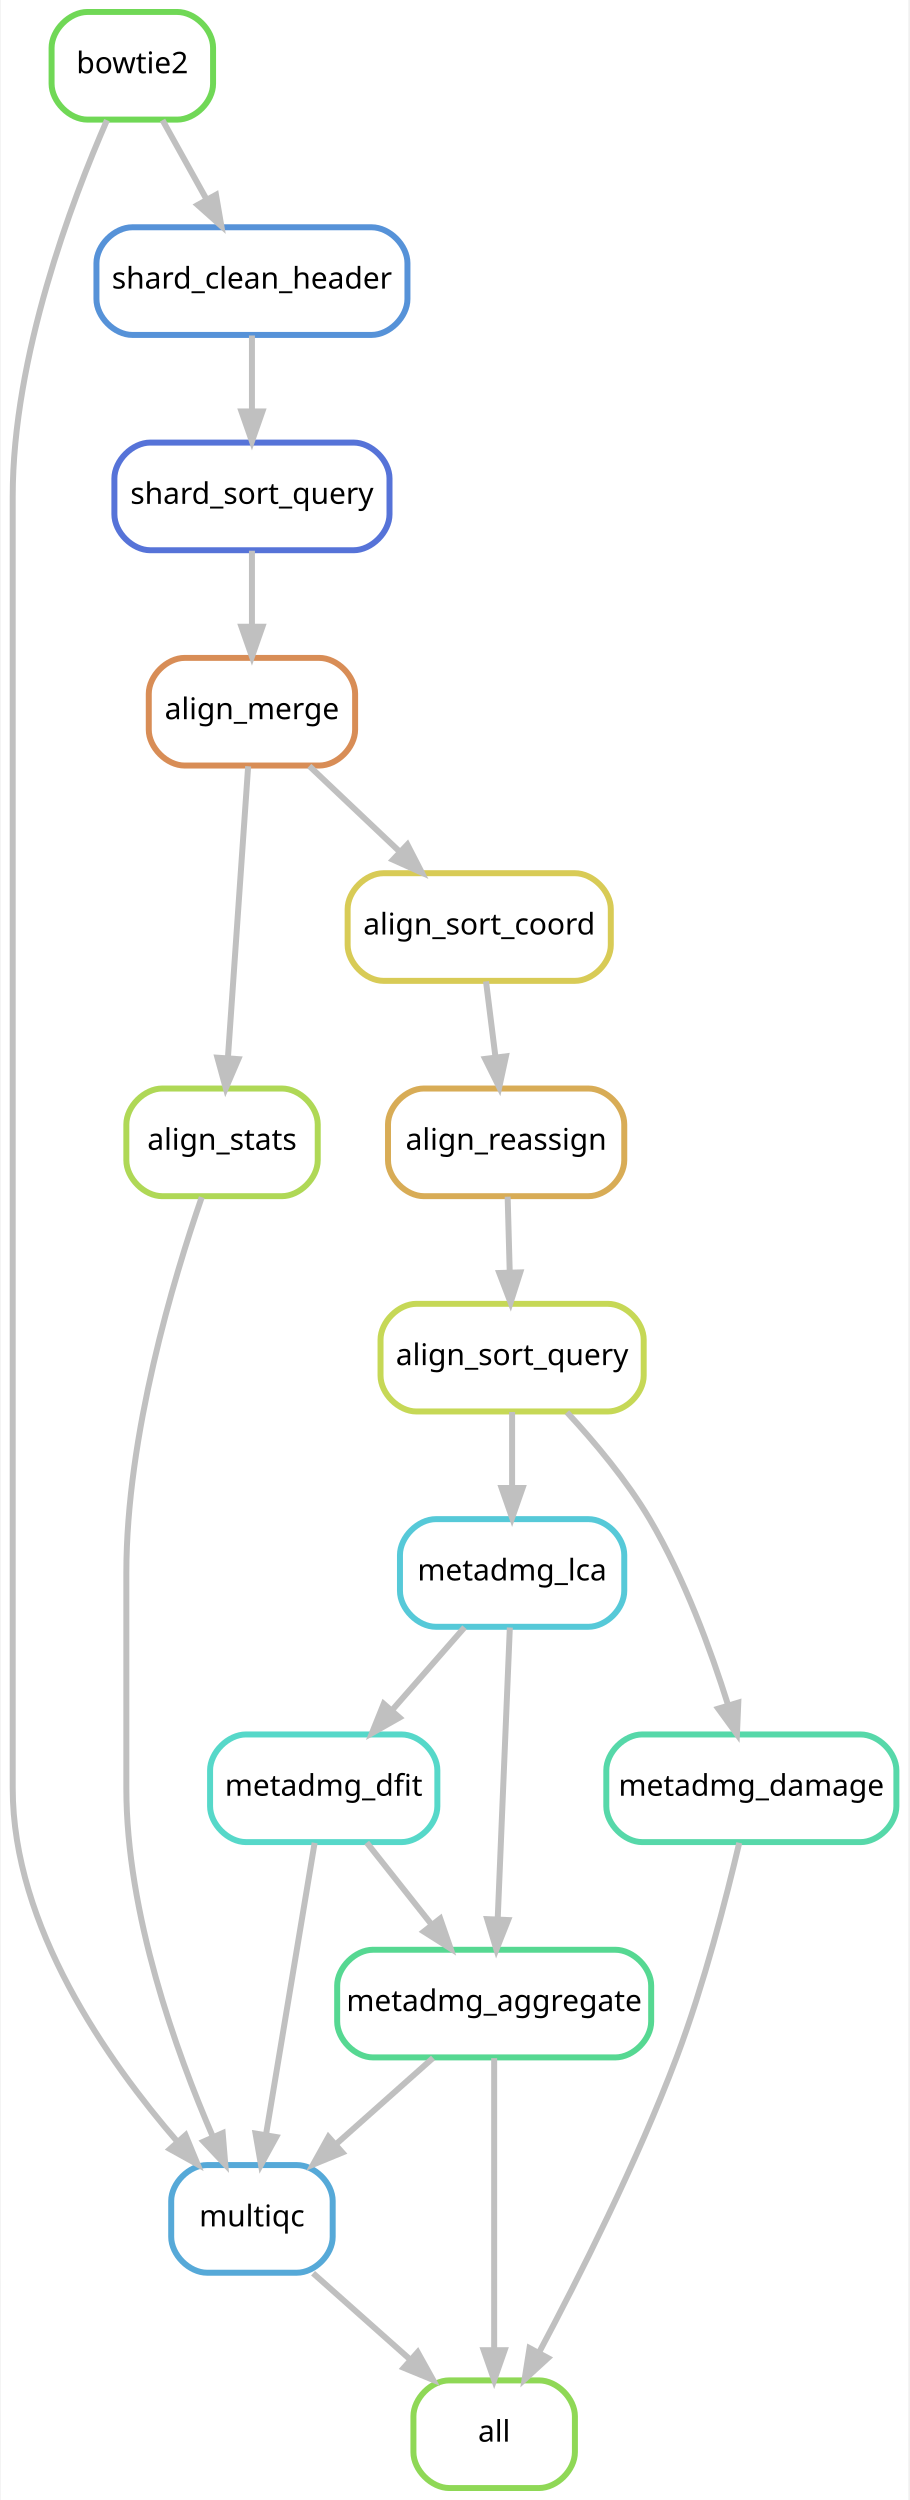
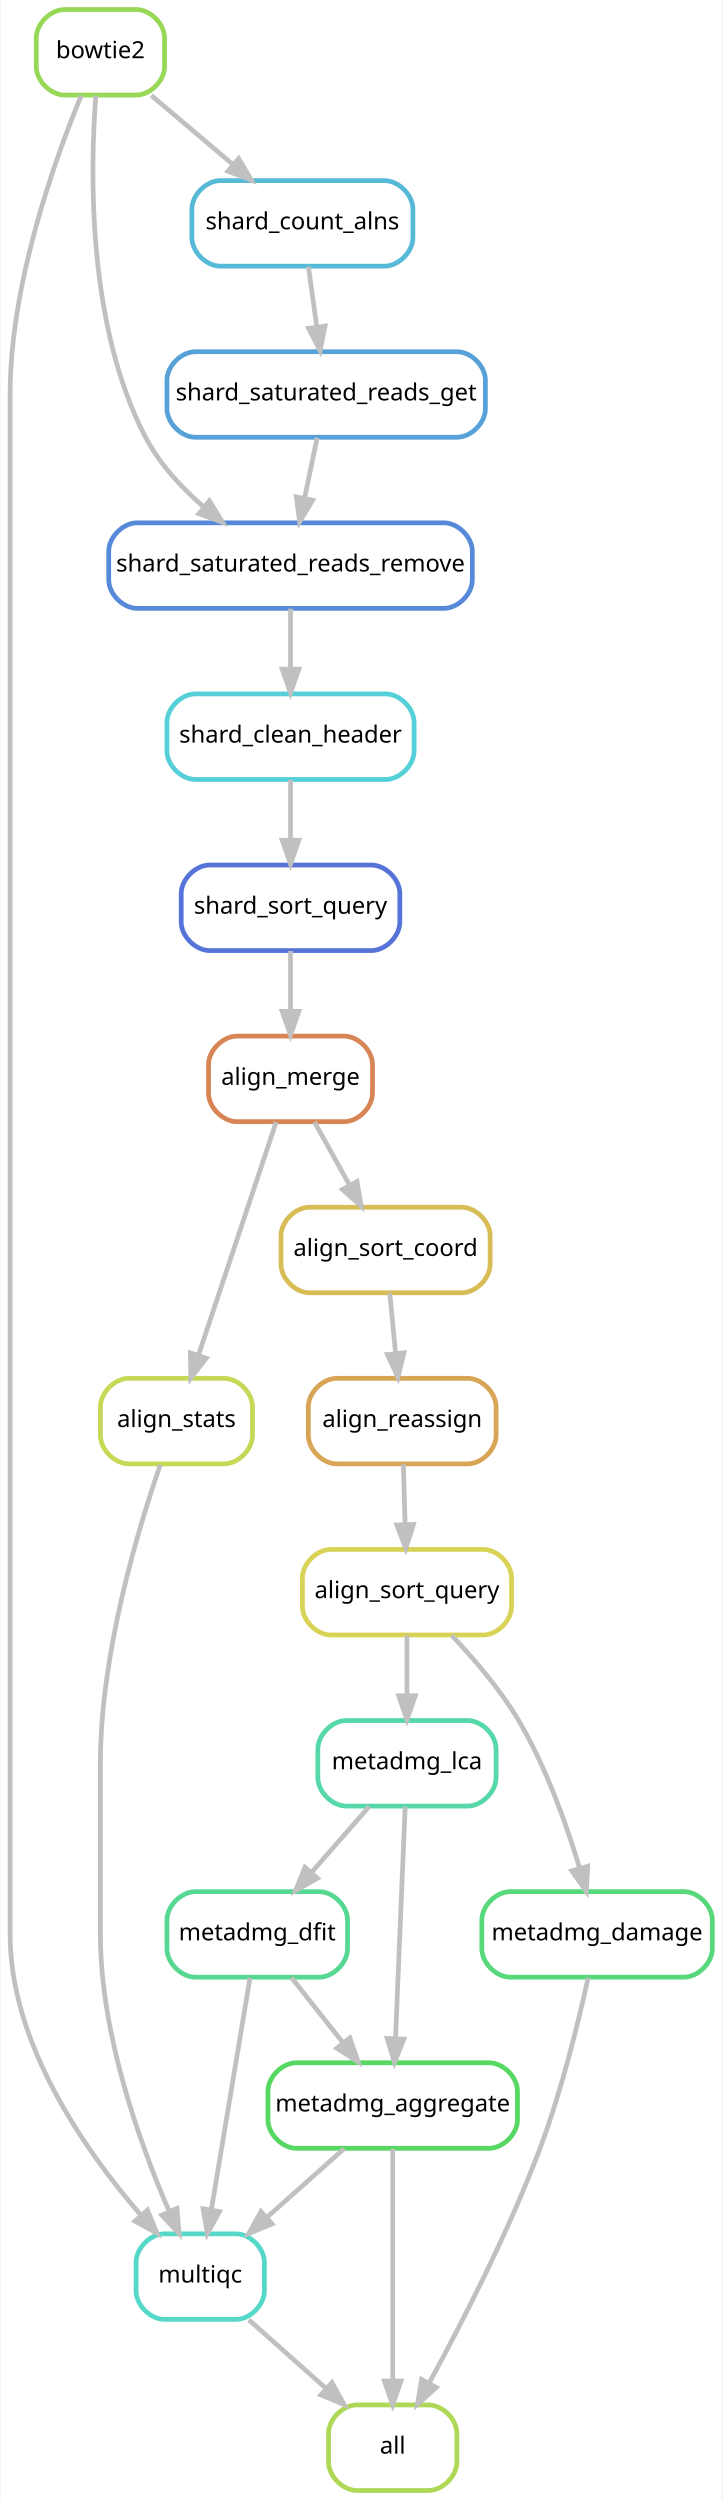
- <svg xmlns="http://www.w3.org/2000/svg" width="304pt" height="836pt" viewBox="0.00 0.00 303.50 836.00">
-   <g id="graph0" class="graph" transform="scale(1 1) rotate(0) translate(4 832)">
-     <polygon fill="#ffffff" stroke="transparent" points="-4,4 -4,-832 299.5,-832 299.5,4 -4,4" />
+ <svg xmlns="http://www.w3.org/2000/svg" width="304pt" height="1052pt" viewBox="0.00 0.00 303.50 1052.00">
+   <g id="graph0" class="graph" transform="scale(1 1) rotate(0) translate(4 1048)">
+     <polygon fill="#ffffff" stroke="transparent" points="-4,4 -4,-1048 299.5,-1048 299.5,4 -4,4" />
    <g id="node1" class="node">
-       <path fill="none" stroke="#8fd856" stroke-width="2" d="M176,-36C176,-36 146,-36 146,-36 140,-36 134,-30 134,-24 134,-24 134,-12 134,-12 134,-6 140,0 146,0 146,0 176,0 176,0 182,0 188,-6 188,-12 188,-12 188,-24 188,-24 188,-30 182,-36 176,-36" />
+       <path fill="none" stroke="#afd856" stroke-width="2" d="M176,-36C176,-36 146,-36 146,-36 140,-36 134,-30 134,-24 134,-24 134,-12 134,-12 134,-6 140,0 146,0 146,0 176,0 176,0 182,0 188,-6 188,-12 188,-12 188,-24 188,-24 188,-30 182,-36 176,-36" />
      <text text-anchor="middle" x="161" y="-15.5" font-family="sans" font-size="10.00" fill="#000000">all</text>
    </g>
    <g id="node2" class="node">
-       <path fill="none" stroke="#56a9d8" stroke-width="2" d="M95,-108C95,-108 65,-108 65,-108 59,-108 53,-102 53,-96 53,-96 53,-84 53,-84 53,-78 59,-72 65,-72 65,-72 95,-72 95,-72 101,-72 107,-78 107,-84 107,-84 107,-96 107,-96 107,-102 101,-108 95,-108" />
+       <path fill="none" stroke="#56d8c9" stroke-width="2" d="M95,-108C95,-108 65,-108 65,-108 59,-108 53,-102 53,-96 53,-96 53,-84 53,-84 53,-78 59,-72 65,-72 65,-72 95,-72 95,-72 101,-72 107,-78 107,-84 107,-84 107,-96 107,-96 107,-102 101,-108 95,-108" />
      <text text-anchor="middle" x="80" y="-87.5" font-family="sans" font-size="10.00" fill="#000000">multiqc</text>
    </g>
-     <g id="edge1" class="edge">
+     <g id="edge2" class="edge">
      <path fill="none" stroke="#c0c0c0" stroke-width="2" d="M100.44,-71.831C110.32,-63.048 122.332,-52.371 133.045,-42.849" />
      <polygon fill="#c0c0c0" stroke="#c0c0c0" stroke-width="2" points="135.418,-45.422 140.567,-36.163 130.767,-40.191 135.418,-45.422" />
    </g>
    <g id="node3" class="node">
-       <path fill="none" stroke="#70d856" stroke-width="2" d="M55,-828C55,-828 25,-828 25,-828 19,-828 13,-822 13,-816 13,-816 13,-804 13,-804 13,-798 19,-792 25,-792 25,-792 55,-792 55,-792 61,-792 67,-798 67,-804 67,-804 67,-816 67,-816 67,-822 61,-828 55,-828" />
-       <text text-anchor="middle" x="40" y="-807.5" font-family="sans" font-size="10.00" fill="#000000">bowtie2</text>
+       <path fill="none" stroke="#97d856" stroke-width="2" d="M53,-1044C53,-1044 23,-1044 23,-1044 17,-1044 11,-1038 11,-1032 11,-1032 11,-1020 11,-1020 11,-1014 17,-1008 23,-1008 23,-1008 53,-1008 53,-1008 59,-1008 65,-1014 65,-1020 65,-1020 65,-1032 65,-1032 65,-1038 59,-1044 53,-1044" />
+       <text text-anchor="middle" x="38" y="-1023.5" font-family="sans" font-size="10.00" fill="#000000">bowtie2</text>
+     </g>
+     <g id="edge4" class="edge">
+       <path fill="none" stroke="#c0c0c0" stroke-width="2" d="M29.941,-1007.767C18.787,-980.825 0,-928.54 0,-882 0,-882 0,-882 0,-234 0,-187.928 31.68,-142.816 55.169,-115.701" />
+       <polygon fill="#c0c0c0" stroke="#c0c0c0" stroke-width="2" points="57.803,-118.007 61.847,-108.214 52.578,-113.347 57.803,-118.007" />
+     </g>
+     <g id="node8" class="node">
+       <path fill="none" stroke="#568ad8" stroke-width="2" d="M182.5,-828C182.5,-828 53.5,-828 53.5,-828 47.5,-828 41.5,-822 41.5,-816 41.5,-816 41.5,-804 41.5,-804 41.5,-798 47.5,-792 53.5,-792 53.5,-792 182.5,-792 182.5,-792 188.5,-792 194.5,-798 194.5,-804 194.5,-804 194.5,-816 194.5,-816 194.5,-822 188.5,-828 182.5,-828" />
+       <text text-anchor="middle" x="118" y="-807.5" font-family="sans" font-size="10.00" fill="#000000">shard_saturated_reads_remove</text>
+     </g>
+     <g id="edge12" class="edge">
+       <path fill="none" stroke="#c0c0c0" stroke-width="2" d="M36.091,-1007.769C33.656,-976.435 32.347,-911.185 57,-864 62.833,-852.835 71.991,-842.903 81.454,-834.697" />
+       <polygon fill="#c0c0c0" stroke="#c0c0c0" stroke-width="2" points="83.863,-837.249 89.408,-828.221 79.443,-831.821 83.863,-837.249" />
+     </g>
+     <g id="node10" class="node">
+       <path fill="none" stroke="#56b9d8" stroke-width="2" d="M157.5,-972C157.5,-972 88.5,-972 88.5,-972 82.5,-972 76.5,-966 76.5,-960 76.5,-960 76.5,-948 76.5,-948 76.5,-942 82.5,-936 88.5,-936 88.5,-936 157.5,-936 157.5,-936 163.5,-936 169.5,-942 169.5,-948 169.5,-948 169.5,-960 169.5,-960 169.5,-966 163.5,-972 157.5,-972" />
+       <text text-anchor="middle" x="123" y="-951.5" font-family="sans" font-size="10.00" fill="#000000">shard_count_alns</text>
+     </g>
+     <g id="edge15" class="edge">
+       <path fill="none" stroke="#c0c0c0" stroke-width="2" d="M59.449,-1007.831C69.818,-999.048 82.423,-988.371 93.665,-978.849" />
+       <polygon fill="#c0c0c0" stroke="#c0c0c0" stroke-width="2" points="96.189,-981.297 101.558,-972.163 91.665,-975.956 96.189,-981.297" />
+     </g>
+     <g id="node4" class="node">
+       <path fill="none" stroke="#c6d856" stroke-width="2" d="M90,-468C90,-468 50,-468 50,-468 44,-468 38,-462 38,-456 38,-456 38,-444 38,-444 38,-438 44,-432 50,-432 50,-432 90,-432 90,-432 96,-432 102,-438 102,-444 102,-444 102,-456 102,-456 102,-462 96,-468 90,-468" />
+       <text text-anchor="middle" x="70" y="-447.5" font-family="sans" font-size="10.00" fill="#000000">align_stats</text>
    </g>
    <g id="edge6" class="edge">
-       <path fill="none" stroke="#c0c0c0" stroke-width="2" d="M31.517,-791.81C19.775,-764.922 0,-712.704 0,-666 0,-666 0,-666 0,-234 0,-187.928 31.68,-142.816 55.169,-115.701" />
-       <polygon fill="#c0c0c0" stroke="#c0c0c0" stroke-width="2" points="57.803,-118.007 61.847,-108.214 52.578,-113.347 57.803,-118.007" />
-     </g>
-     <g id="node7" class="node">
-       <path fill="none" stroke="#5692d8" stroke-width="2" d="M120,-756C120,-756 40,-756 40,-756 34,-756 28,-750 28,-744 28,-744 28,-732 28,-732 28,-726 34,-720 40,-720 40,-720 120,-720 120,-720 126,-720 132,-726 132,-732 132,-732 132,-744 132,-744 132,-750 126,-756 120,-756" />
-       <text text-anchor="middle" x="80" y="-735.5" font-family="sans" font-size="10.00" fill="#000000">shard_clean_header</text>
-     </g>
-     <g id="edge11" class="edge">
-       <path fill="none" stroke="#c0c0c0" stroke-width="2" d="M50.094,-791.831C54.56,-783.793 59.907,-774.167 64.838,-765.292" />
-       <polygon fill="#c0c0c0" stroke="#c0c0c0" stroke-width="2" points="67.974,-766.855 69.77,-756.413 61.854,-763.455 67.974,-766.855" />
-     </g>
-     <g id="node4" class="node">
-       <path fill="none" stroke="#afd856" stroke-width="2" d="M90,-468C90,-468 50,-468 50,-468 44,-468 38,-462 38,-456 38,-456 38,-444 38,-444 38,-438 44,-432 50,-432 50,-432 90,-432 90,-432 96,-432 102,-438 102,-444 102,-444 102,-456 102,-456 102,-462 96,-468 90,-468" />
-       <text text-anchor="middle" x="70" y="-447.5" font-family="sans" font-size="10.00" fill="#000000">align_stats</text>
-     </g>
-     <g id="edge4" class="edge">
      <path fill="none" stroke="#c0c0c0" stroke-width="2" d="M63.214,-431.65C53.82,-404.562 38,-352.098 38,-306 38,-306 38,-306 38,-234 38,-192.069 54.615,-145.918 66.945,-117.444" />
      <polygon fill="#c0c0c0" stroke="#c0c0c0" stroke-width="2" points="70.215,-118.703 71.093,-108.145 63.822,-115.851 70.215,-118.703" />
    </g>
    <g id="node5" class="node">
-       <path fill="none" stroke="#d88d56" stroke-width="2" d="M102.5,-612C102.5,-612 57.5,-612 57.5,-612 51.5,-612 45.5,-606 45.5,-600 45.5,-600 45.5,-588 45.5,-588 45.5,-582 51.5,-576 57.5,-576 57.5,-576 102.5,-576 102.5,-576 108.5,-576 114.5,-582 114.5,-588 114.5,-588 114.5,-600 114.5,-600 114.5,-606 108.5,-612 102.5,-612" />
-       <text text-anchor="middle" x="80" y="-591.5" font-family="sans" font-size="10.00" fill="#000000">align_merge</text>
+       <path fill="none" stroke="#d88556" stroke-width="2" d="M140.5,-612C140.5,-612 95.5,-612 95.5,-612 89.5,-612 83.5,-606 83.5,-600 83.5,-600 83.5,-588 83.5,-588 83.5,-582 89.5,-576 95.5,-576 95.5,-576 140.5,-576 140.5,-576 146.5,-576 152.5,-582 152.5,-588 152.5,-588 152.5,-600 152.5,-600 152.5,-606 146.5,-612 140.5,-612" />
+       <text text-anchor="middle" x="118" y="-591.5" font-family="sans" font-size="10.00" fill="#000000">align_merge</text>
    </g>
    <g id="edge8" class="edge">
-       <path fill="none" stroke="#c0c0c0" stroke-width="2" d="M78.734,-575.762C77.028,-551.201 73.975,-507.247 71.969,-478.354" />
-       <polygon fill="#c0c0c0" stroke="#c0c0c0" stroke-width="2" points="75.441,-477.823 71.256,-468.09 68.457,-478.308 75.441,-477.823" />
+       <path fill="none" stroke="#c0c0c0" stroke-width="2" d="M111.921,-575.762C103.662,-550.985 88.824,-506.471 79.198,-477.594" />
+       <polygon fill="#c0c0c0" stroke="#c0c0c0" stroke-width="2" points="82.513,-476.47 76.03,-468.09 75.872,-478.683 82.513,-476.47" />
    </g>
-     <g id="node12" class="node">
-       <path fill="none" stroke="#d8cb56" stroke-width="2" d="M188,-540C188,-540 124,-540 124,-540 118,-540 112,-534 112,-528 112,-528 112,-516 112,-516 112,-510 118,-504 124,-504 124,-504 188,-504 188,-504 194,-504 200,-510 200,-516 200,-516 200,-528 200,-528 200,-534 194,-540 188,-540" />
-       <text text-anchor="middle" x="156" y="-519.5" font-family="sans" font-size="10.00" fill="#000000">align_sort_coord</text>
+     <g id="node15" class="node">
+       <path fill="none" stroke="#d8bc56" stroke-width="2" d="M190,-540C190,-540 126,-540 126,-540 120,-540 114,-534 114,-528 114,-528 114,-516 114,-516 114,-510 120,-504 126,-504 126,-504 190,-504 190,-504 196,-504 202,-510 202,-516 202,-516 202,-528 202,-528 202,-534 196,-540 190,-540" />
+       <text text-anchor="middle" x="158" y="-519.5" font-family="sans" font-size="10.00" fill="#000000">align_sort_coord</text>
    </g>
-     <g id="edge16" class="edge">
-       <path fill="none" stroke="#c0c0c0" stroke-width="2" d="M99.178,-575.831C108.359,-567.134 119.501,-556.578 129.478,-547.126" />
-       <polygon fill="#c0c0c0" stroke="#c0c0c0" stroke-width="2" points="131.976,-549.581 136.828,-540.163 127.162,-544.5 131.976,-549.581" />
+     <g id="edge20" class="edge">
+       <path fill="none" stroke="#c0c0c0" stroke-width="2" d="M128.094,-575.831C132.56,-567.793 137.907,-558.167 142.838,-549.292" />
+       <polygon fill="#c0c0c0" stroke="#c0c0c0" stroke-width="2" points="145.974,-550.855 147.77,-540.413 139.854,-547.455 145.974,-550.855" />
    </g>
    <g id="node6" class="node">
-       <path fill="none" stroke="#5673d8" stroke-width="2" d="M114,-684C114,-684 46,-684 46,-684 40,-684 34,-678 34,-672 34,-672 34,-660 34,-660 34,-654 40,-648 46,-648 46,-648 114,-648 114,-648 120,-648 126,-654 126,-660 126,-660 126,-672 126,-672 126,-678 120,-684 114,-684" />
-       <text text-anchor="middle" x="80" y="-663.5" font-family="sans" font-size="10.00" fill="#000000">shard_sort_query</text>
+       <path fill="none" stroke="#5673d8" stroke-width="2" d="M152,-684C152,-684 84,-684 84,-684 78,-684 72,-678 72,-672 72,-672 72,-660 72,-660 72,-654 78,-648 84,-648 84,-648 152,-648 152,-648 158,-648 164,-654 164,-660 164,-660 164,-672 164,-672 164,-678 158,-684 152,-684" />
+       <text text-anchor="middle" x="118" y="-663.5" font-family="sans" font-size="10.00" fill="#000000">shard_sort_query</text>
    </g>
    <g id="edge9" class="edge">
-       <path fill="none" stroke="#c0c0c0" stroke-width="2" d="M80,-647.831C80,-640.131 80,-630.974 80,-622.417" />
-       <polygon fill="#c0c0c0" stroke="#c0c0c0" stroke-width="2" points="83.5,-622.413 80,-612.413 76.5,-622.413 83.5,-622.413" />
+       <path fill="none" stroke="#c0c0c0" stroke-width="2" d="M118,-647.831C118,-640.131 118,-630.974 118,-622.417" />
+       <polygon fill="#c0c0c0" stroke="#c0c0c0" stroke-width="2" points="121.5,-622.413 118,-612.413 114.5,-622.413 121.5,-622.413" />
+     </g>
+     <g id="node7" class="node">
+       <path fill="none" stroke="#56d0d8" stroke-width="2" d="M158,-756C158,-756 78,-756 78,-756 72,-756 66,-750 66,-744 66,-744 66,-732 66,-732 66,-726 72,-720 78,-720 78,-720 158,-720 158,-720 164,-720 170,-726 170,-732 170,-732 170,-744 170,-744 170,-750 164,-756 158,-756" />
+       <text text-anchor="middle" x="118" y="-735.5" font-family="sans" font-size="10.00" fill="#000000">shard_clean_header</text>
    </g>
    <g id="edge10" class="edge">
-       <path fill="none" stroke="#c0c0c0" stroke-width="2" d="M80,-719.831C80,-712.131 80,-702.974 80,-694.417" />
-       <polygon fill="#c0c0c0" stroke="#c0c0c0" stroke-width="2" points="83.5,-694.413 80,-684.413 76.5,-694.413 83.5,-694.413" />
+       <path fill="none" stroke="#c0c0c0" stroke-width="2" d="M118,-719.831C118,-712.131 118,-702.974 118,-694.417" />
+       <polygon fill="#c0c0c0" stroke="#c0c0c0" stroke-width="2" points="121.5,-694.413 118,-684.413 114.5,-694.413 121.5,-694.413" />
    </g>
-     <g id="node8" class="node">
-       <path fill="none" stroke="#56d8c9" stroke-width="2" d="M130,-252C130,-252 78,-252 78,-252 72,-252 66,-246 66,-240 66,-240 66,-228 66,-228 66,-222 72,-216 78,-216 78,-216 130,-216 130,-216 136,-216 142,-222 142,-228 142,-228 142,-240 142,-240 142,-246 136,-252 130,-252" />
+     <g id="edge11" class="edge">
+       <path fill="none" stroke="#c0c0c0" stroke-width="2" d="M118,-791.831C118,-784.131 118,-774.974 118,-766.417" />
+       <polygon fill="#c0c0c0" stroke="#c0c0c0" stroke-width="2" points="121.5,-766.413 118,-756.413 114.5,-766.413 121.5,-766.413" />
+     </g>
+     <g id="node9" class="node">
+       <path fill="none" stroke="#56a2d8" stroke-width="2" d="M188,-900C188,-900 78,-900 78,-900 72,-900 66,-894 66,-888 66,-888 66,-876 66,-876 66,-870 72,-864 78,-864 78,-864 188,-864 188,-864 194,-864 200,-870 200,-876 200,-876 200,-888 200,-888 200,-894 194,-900 188,-900" />
+       <text text-anchor="middle" x="133" y="-879.5" font-family="sans" font-size="10.00" fill="#000000">shard_saturated_reads_get</text>
+     </g>
+     <g id="edge13" class="edge">
+       <path fill="none" stroke="#c0c0c0" stroke-width="2" d="M129.215,-863.831C127.611,-856.131 125.703,-846.974 123.92,-838.417" />
+       <polygon fill="#c0c0c0" stroke="#c0c0c0" stroke-width="2" points="127.302,-837.489 121.836,-828.413 120.449,-838.917 127.302,-837.489" />
+     </g>
+     <g id="edge14" class="edge">
+       <path fill="none" stroke="#c0c0c0" stroke-width="2" d="M125.523,-935.831C126.593,-928.131 127.865,-918.974 129.053,-910.417" />
+       <polygon fill="#c0c0c0" stroke="#c0c0c0" stroke-width="2" points="132.534,-910.8 130.443,-900.413 125.6,-909.837 132.534,-910.8" />
+     </g>
+     <g id="node11" class="node">
+       <path fill="none" stroke="#56d892" stroke-width="2" d="M130,-252C130,-252 78,-252 78,-252 72,-252 66,-246 66,-240 66,-240 66,-228 66,-228 66,-222 72,-216 78,-216 78,-216 130,-216 130,-216 136,-216 142,-222 142,-228 142,-228 142,-240 142,-240 142,-246 136,-252 130,-252" />
      <text text-anchor="middle" x="104" y="-231.5" font-family="sans" font-size="10.00" fill="#000000">metadmg_dfit</text>
    </g>
    <g id="edge7" class="edge">
      <path fill="none" stroke="#c0c0c0" stroke-width="2" d="M100.96,-215.762C96.849,-191.093 89.477,-146.86 84.662,-117.973" />
      <polygon fill="#c0c0c0" stroke="#c0c0c0" stroke-width="2" points="88.111,-117.378 83.015,-108.09 81.207,-118.529 88.111,-117.378" />
    </g>
-     <g id="node13" class="node">
-       <path fill="none" stroke="#56d892" stroke-width="2" d="M201.5,-180C201.5,-180 120.5,-180 120.5,-180 114.5,-180 108.5,-174 108.5,-168 108.5,-168 108.5,-156 108.5,-156 108.5,-150 114.5,-144 120.5,-144 120.5,-144 201.5,-144 201.5,-144 207.5,-144 213.5,-150 213.5,-156 213.5,-156 213.5,-168 213.5,-168 213.5,-174 207.5,-180 201.5,-180" />
+     <g id="node16" class="node">
+       <path fill="none" stroke="#56d863" stroke-width="2" d="M201.5,-180C201.5,-180 120.5,-180 120.5,-180 114.5,-180 108.5,-174 108.5,-168 108.5,-168 108.5,-156 108.5,-156 108.5,-150 114.5,-144 120.5,-144 120.5,-144 201.5,-144 201.5,-144 207.5,-144 213.5,-150 213.5,-156 213.5,-156 213.5,-168 213.5,-168 213.5,-174 207.5,-180 201.5,-180" />
      <text text-anchor="middle" x="161" y="-159.5" font-family="sans" font-size="10.00" fill="#000000">metadmg_aggregate</text>
    </g>
-     <g id="edge18" class="edge">
+     <g id="edge21" class="edge">
      <path fill="none" stroke="#c0c0c0" stroke-width="2" d="M118.383,-215.831C124.949,-207.539 132.851,-197.557 140.058,-188.453" />
      <polygon fill="#c0c0c0" stroke="#c0c0c0" stroke-width="2" points="142.96,-190.426 146.423,-180.413 137.472,-186.081 142.96,-190.426" />
    </g>
-     <g id="node9" class="node">
-       <path fill="none" stroke="#56c9d8" stroke-width="2" d="M192.5,-324C192.5,-324 141.5,-324 141.5,-324 135.5,-324 129.5,-318 129.5,-312 129.5,-312 129.5,-300 129.5,-300 129.5,-294 135.5,-288 141.5,-288 141.5,-288 192.5,-288 192.5,-288 198.5,-288 204.5,-294 204.5,-300 204.5,-300 204.5,-312 204.5,-312 204.5,-318 198.5,-324 192.5,-324" />
+     <g id="node12" class="node">
+       <path fill="none" stroke="#56d8a9" stroke-width="2" d="M192.5,-324C192.5,-324 141.5,-324 141.5,-324 135.5,-324 129.5,-318 129.5,-312 129.5,-312 129.5,-300 129.5,-300 129.5,-294 135.5,-288 141.5,-288 141.5,-288 192.5,-288 192.5,-288 198.5,-288 204.5,-294 204.5,-300 204.5,-300 204.5,-312 204.5,-312 204.5,-318 198.5,-324 192.5,-324" />
      <text text-anchor="middle" x="167" y="-303.5" font-family="sans" font-size="10.00" fill="#000000">metadmg_lca</text>
    </g>
-     <g id="edge12" class="edge">
+     <g id="edge16" class="edge">
      <path fill="none" stroke="#c0c0c0" stroke-width="2" d="M151.102,-287.831C143.772,-279.454 134.934,-269.353 126.903,-260.175" />
      <polygon fill="#c0c0c0" stroke="#c0c0c0" stroke-width="2" points="129.331,-257.634 120.112,-252.413 124.063,-262.244 129.331,-257.634" />
    </g>
-     <g id="edge17" class="edge">
+     <g id="edge22" class="edge">
      <path fill="none" stroke="#c0c0c0" stroke-width="2" d="M166.24,-287.762C165.217,-263.201 163.385,-219.247 162.181,-190.354" />
      <polygon fill="#c0c0c0" stroke="#c0c0c0" stroke-width="2" points="165.667,-189.935 161.754,-180.09 158.673,-190.227 165.667,-189.935" />
    </g>
-     <g id="node10" class="node">
-       <path fill="none" stroke="#c6d856" stroke-width="2" d="M199,-396C199,-396 135,-396 135,-396 129,-396 123,-390 123,-384 123,-384 123,-372 123,-372 123,-366 129,-360 135,-360 135,-360 199,-360 199,-360 205,-360 211,-366 211,-372 211,-372 211,-384 211,-384 211,-390 205,-396 199,-396" />
+     <g id="node13" class="node">
+       <path fill="none" stroke="#d8d356" stroke-width="2" d="M199,-396C199,-396 135,-396 135,-396 129,-396 123,-390 123,-384 123,-384 123,-372 123,-372 123,-366 129,-360 135,-360 135,-360 199,-360 199,-360 205,-360 211,-366 211,-372 211,-372 211,-384 211,-384 211,-390 205,-396 199,-396" />
      <text text-anchor="middle" x="167" y="-375.5" font-family="sans" font-size="10.00" fill="#000000">align_sort_query</text>
    </g>
-     <g id="edge13" class="edge">
+     <g id="edge17" class="edge">
      <path fill="none" stroke="#c0c0c0" stroke-width="2" d="M167,-359.831C167,-352.131 167,-342.974 167,-334.417" />
      <polygon fill="#c0c0c0" stroke="#c0c0c0" stroke-width="2" points="170.5,-334.413 167,-324.413 163.5,-334.413 170.5,-334.413" />
    </g>
-     <g id="node14" class="node">
-       <path fill="none" stroke="#56d8a9" stroke-width="2" d="M283.5,-252C283.5,-252 210.5,-252 210.5,-252 204.5,-252 198.5,-246 198.5,-240 198.5,-240 198.5,-228 198.5,-228 198.5,-222 204.5,-216 210.5,-216 210.5,-216 283.5,-216 283.5,-216 289.5,-216 295.5,-222 295.5,-228 295.5,-228 295.5,-240 295.5,-240 295.5,-246 289.5,-252 283.5,-252" />
+     <g id="node17" class="node">
+       <path fill="none" stroke="#56d87b" stroke-width="2" d="M283.5,-252C283.5,-252 210.5,-252 210.5,-252 204.5,-252 198.5,-246 198.5,-240 198.5,-240 198.5,-228 198.5,-228 198.5,-222 204.5,-216 210.5,-216 210.5,-216 283.5,-216 283.5,-216 289.5,-216 295.5,-222 295.5,-228 295.5,-228 295.5,-240 295.5,-240 295.5,-246 289.5,-252 283.5,-252" />
      <text text-anchor="middle" x="247" y="-231.5" font-family="sans" font-size="10.00" fill="#000000">metadmg_damage</text>
    </g>
-     <g id="edge19" class="edge">
-       <path fill="none" stroke="#c0c0c0" stroke-width="2" d="M185.337,-359.737C194.555,-349.808 205.361,-336.938 213,-324 224.554,-304.432 233.431,-280.242 239.212,-261.871" />
-       <polygon fill="#c0c0c0" stroke="#c0c0c0" stroke-width="2" points="242.632,-262.653 242.179,-252.068 235.932,-260.625 242.632,-262.653" />
+     <g id="edge23" class="edge">
+       <path fill="none" stroke="#c0c0c0" stroke-width="2" d="M185.809,-359.832C195.249,-349.929 206.285,-337.053 214,-324 225.521,-304.508 234.117,-280.313 239.643,-261.921" />
+       <polygon fill="#c0c0c0" stroke="#c0c0c0" stroke-width="2" points="243.066,-262.682 242.468,-252.104 236.339,-260.746 243.066,-262.682" />
    </g>
-     <g id="node11" class="node">
-       <path fill="none" stroke="#d8ac56" stroke-width="2" d="M192.5,-468C192.5,-468 137.5,-468 137.5,-468 131.5,-468 125.5,-462 125.5,-456 125.5,-456 125.5,-444 125.5,-444 125.5,-438 131.5,-432 137.5,-432 137.5,-432 192.5,-432 192.5,-432 198.5,-432 204.5,-438 204.5,-444 204.5,-444 204.5,-456 204.5,-456 204.5,-462 198.5,-468 192.5,-468" />
+     <g id="node14" class="node">
+       <path fill="none" stroke="#d8a456" stroke-width="2" d="M192.5,-468C192.5,-468 137.5,-468 137.5,-468 131.5,-468 125.5,-462 125.5,-456 125.5,-456 125.5,-444 125.5,-444 125.5,-438 131.5,-432 137.5,-432 137.5,-432 192.5,-432 192.5,-432 198.5,-432 204.5,-438 204.5,-444 204.5,-444 204.5,-456 204.5,-456 204.5,-462 198.5,-468 192.5,-468" />
      <text text-anchor="middle" x="165" y="-447.5" font-family="sans" font-size="10.00" fill="#000000">align_reassign</text>
    </g>
-     <g id="edge14" class="edge">
+     <g id="edge18" class="edge">
      <path fill="none" stroke="#c0c0c0" stroke-width="2" d="M165.505,-431.831C165.719,-424.131 165.973,-414.974 166.211,-406.417" />
      <polygon fill="#c0c0c0" stroke="#c0c0c0" stroke-width="2" points="169.709,-406.507 166.488,-396.413 162.712,-406.312 169.709,-406.507" />
    </g>
-     <g id="edge15" class="edge">
-       <path fill="none" stroke="#c0c0c0" stroke-width="2" d="M158.271,-503.831C159.234,-496.131 160.378,-486.974 161.448,-478.417" />
-       <polygon fill="#c0c0c0" stroke="#c0c0c0" stroke-width="2" points="164.931,-478.77 162.698,-468.413 157.985,-477.902 164.931,-478.77" />
+     <g id="edge19" class="edge">
+       <path fill="none" stroke="#c0c0c0" stroke-width="2" d="M159.766,-503.831C160.515,-496.131 161.405,-486.974 162.237,-478.417" />
+       <polygon fill="#c0c0c0" stroke="#c0c0c0" stroke-width="2" points="165.726,-478.705 163.21,-468.413 158.758,-478.028 165.726,-478.705" />
    </g>
-     <g id="edge2" class="edge">
+     <g id="edge3" class="edge">
      <path fill="none" stroke="#c0c0c0" stroke-width="2" d="M161,-143.762C161,-119.201 161,-75.247 161,-46.354" />
      <polygon fill="#c0c0c0" stroke="#c0c0c0" stroke-width="2" points="164.5,-46.09 161,-36.09 157.5,-46.09 164.5,-46.09" />
    </g>
    <g id="edge5" class="edge">
      <path fill="none" stroke="#c0c0c0" stroke-width="2" d="M140.56,-143.831C130.679,-135.048 118.668,-124.371 107.955,-114.849" />
      <polygon fill="#c0c0c0" stroke="#c0c0c0" stroke-width="2" points="110.233,-112.191 100.433,-108.163 105.582,-117.422 110.233,-112.191" />
    </g>
-     <g id="edge3" class="edge">
-       <path fill="none" stroke="#c0c0c0" stroke-width="2" d="M242.955,-215.764C238.637,-197.363 231.162,-168.275 222,-144 208.759,-108.918 189.321,-70.355 175.965,-45.251" />
-       <polygon fill="#c0c0c0" stroke="#c0c0c0" stroke-width="2" points="178.985,-43.477 171.17,-36.323 172.819,-46.789 178.985,-43.477" />
+     <g id="edge1" class="edge">
+       <path fill="none" stroke="#c0c0c0" stroke-width="2" d="M243.241,-215.743C239.192,-197.325 232.089,-168.225 223,-144 209.786,-108.782 189.98,-70.247 176.327,-45.186" />
+       <polygon fill="#c0c0c0" stroke="#c0c0c0" stroke-width="2" points="179.31,-43.349 171.422,-36.276 173.178,-46.724 179.31,-43.349" />
    </g>
  </g>
</svg>
